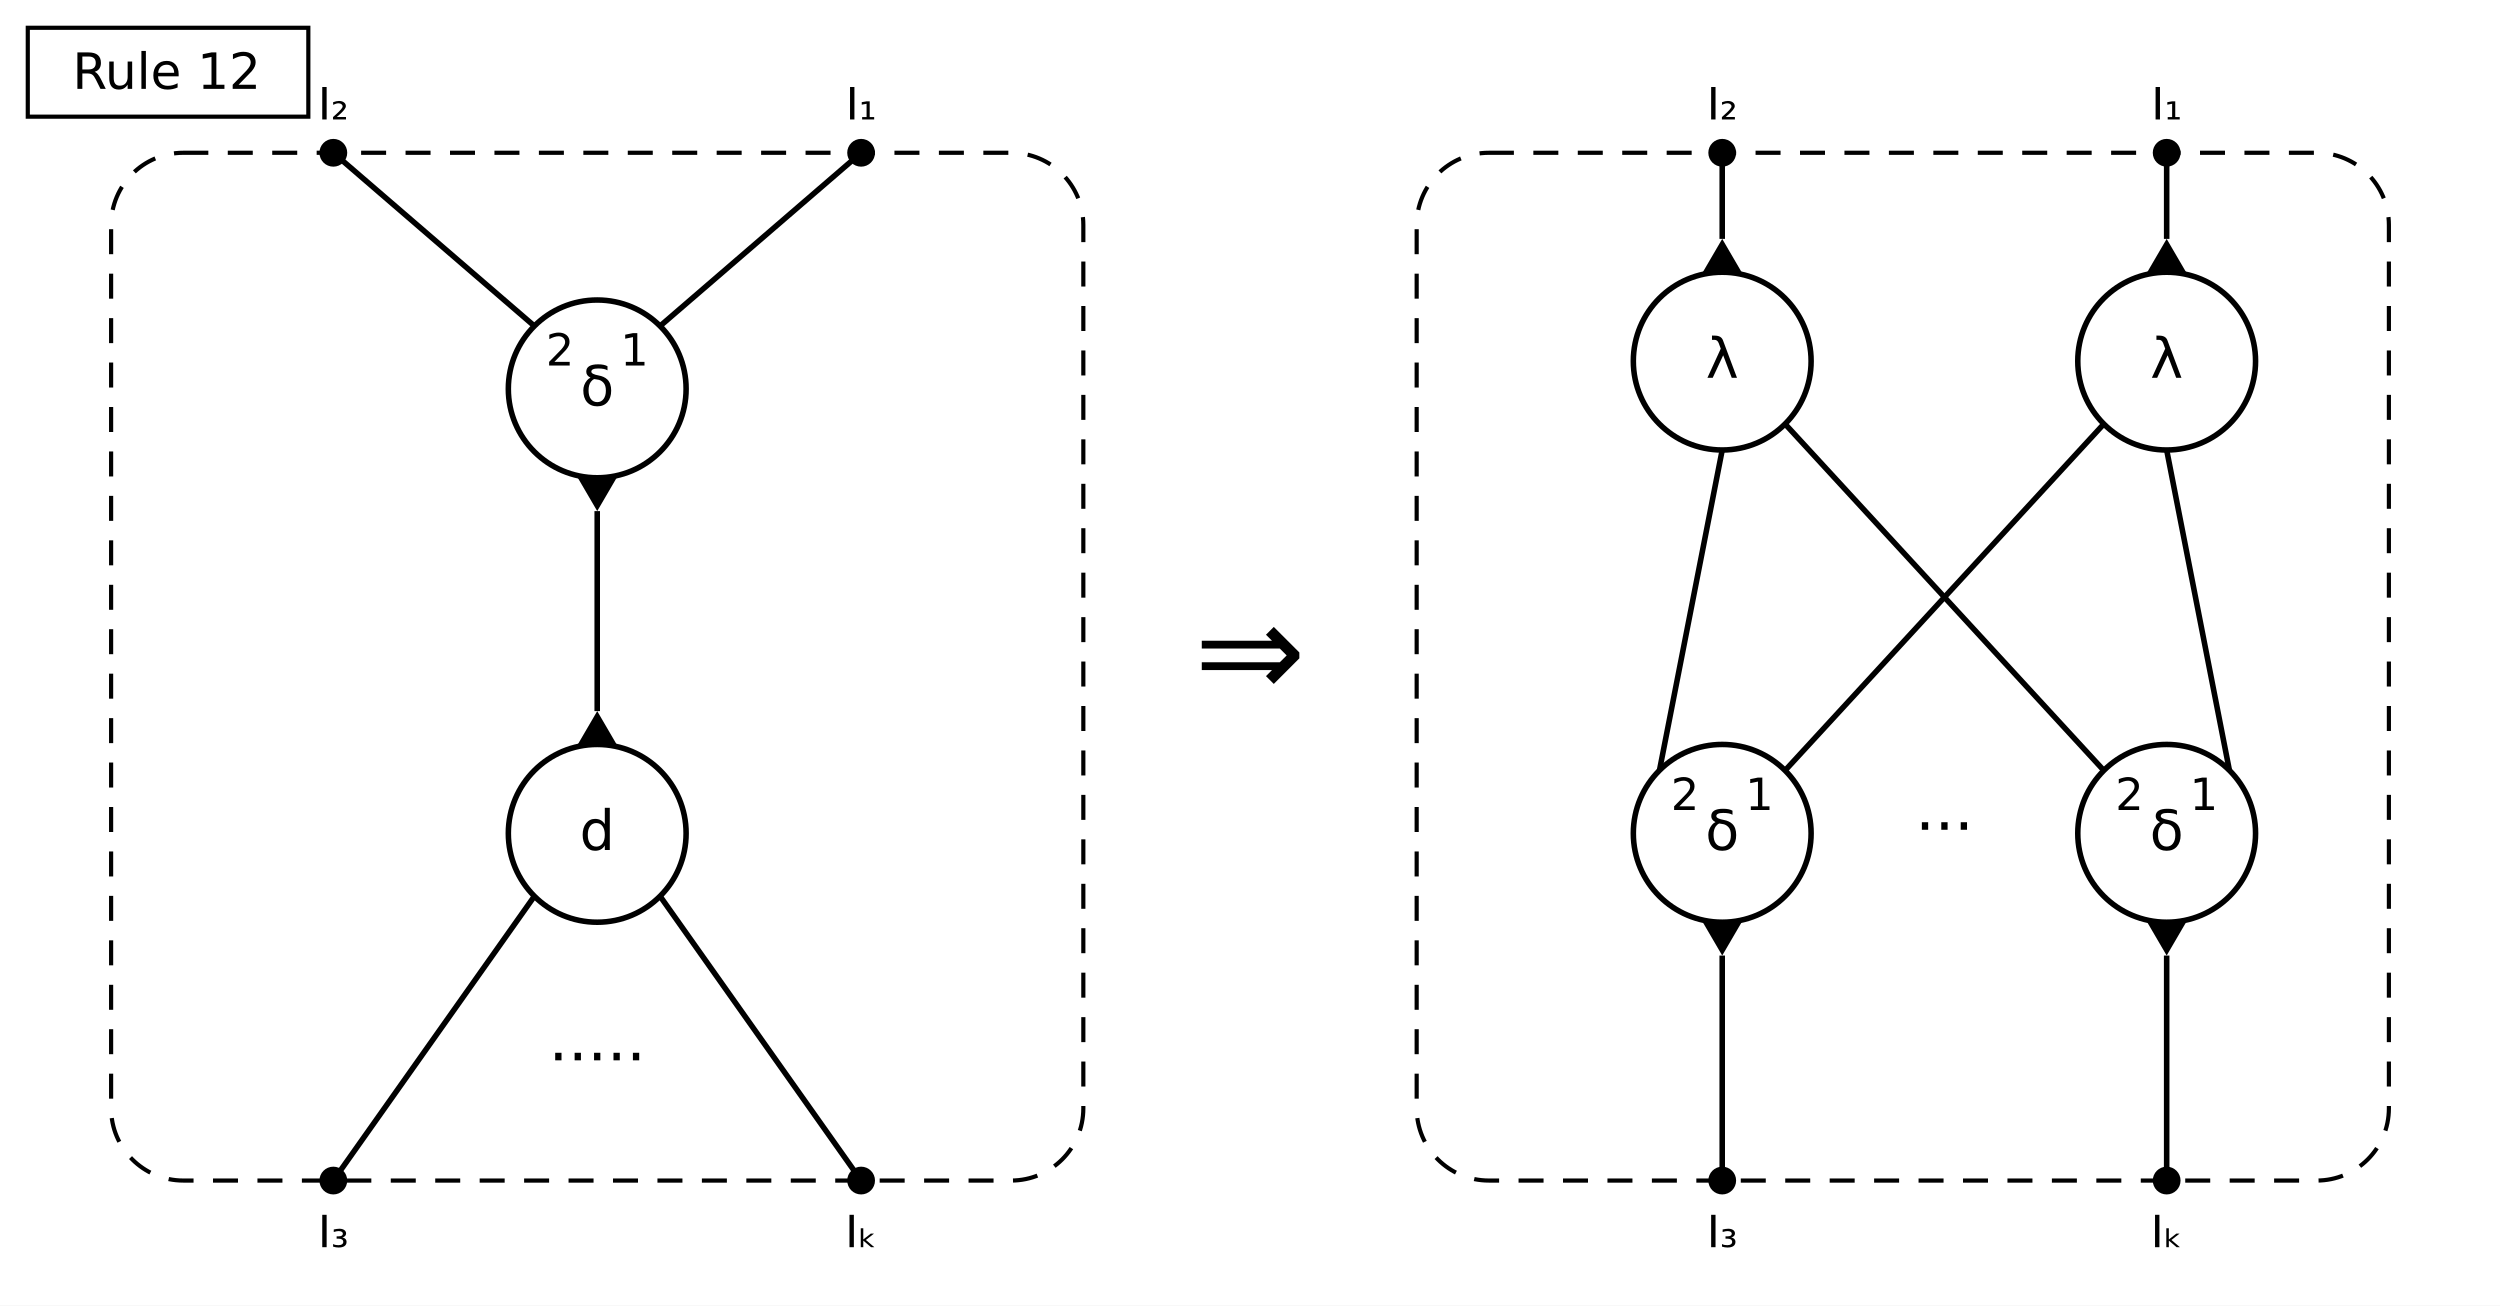
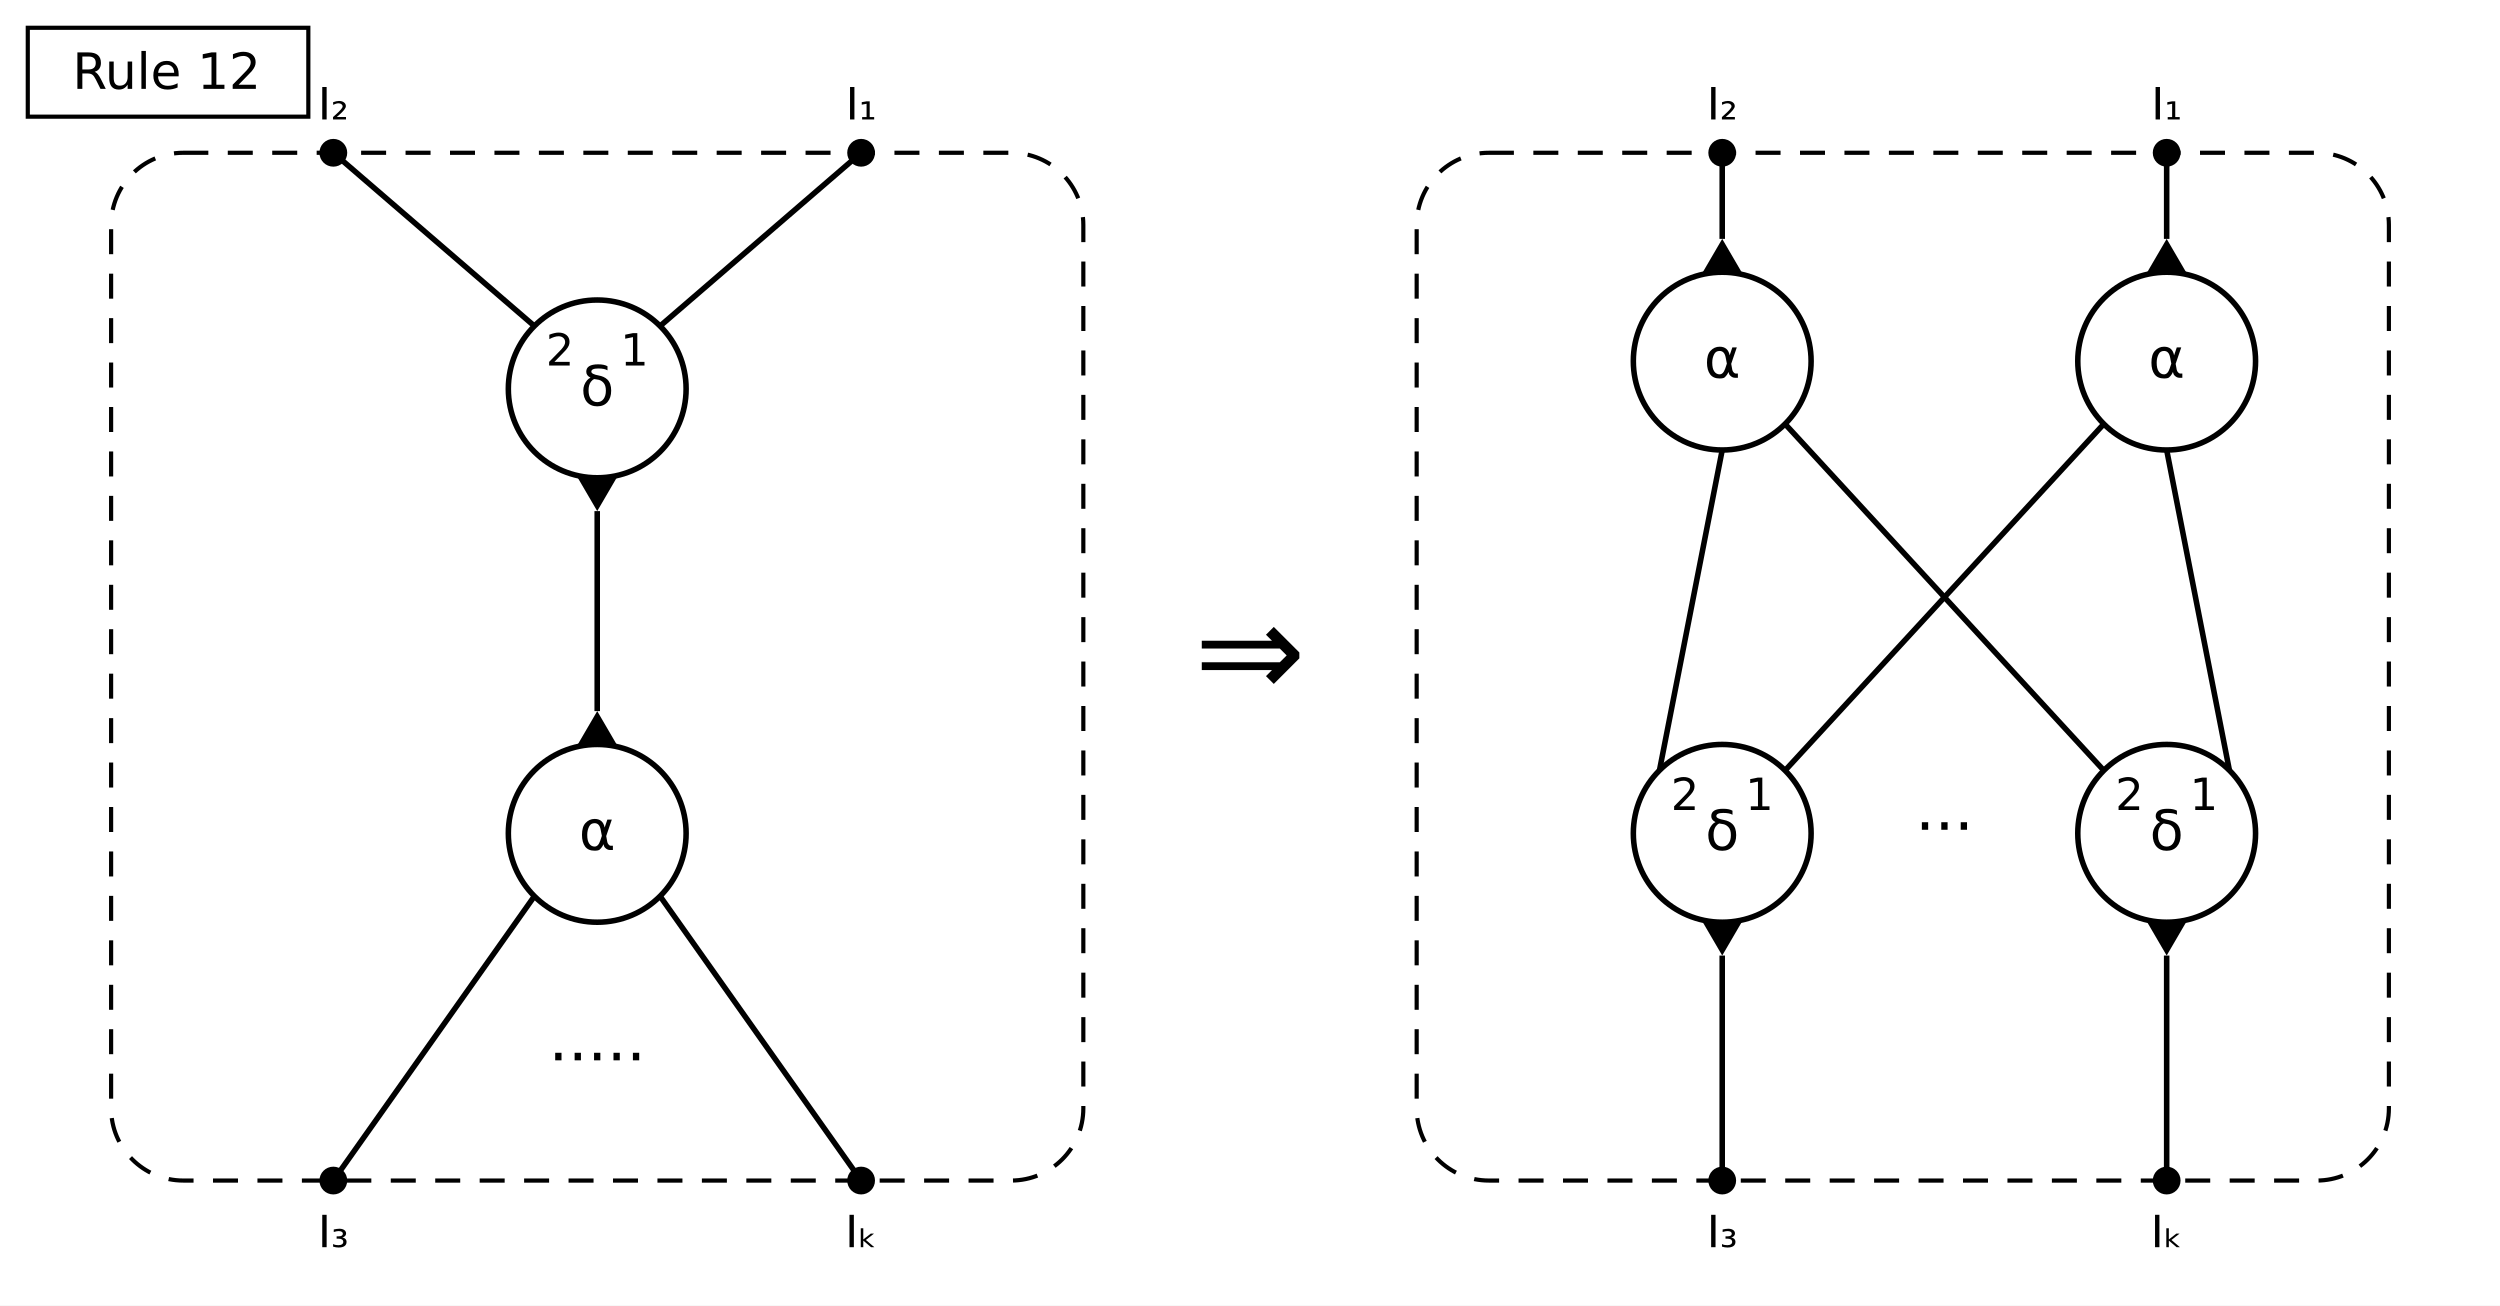
<svg xmlns="http://www.w3.org/2000/svg" width="900" height="470" viewBox="0 0 900 470">
  <rect width="900" height="470" fill="#fff" />
  <rect x="10" y="10" width="101" height="32" fill="#fff" stroke="#000" stroke-width="1.5" />
  <text x="60" y="32" text-anchor="middle" font-family="DejaVu Sans,sans-serif" font-size="18" fill="#000">Rule 12</text>
  <rect x="40" y="55" width="350" height="370" rx="26" ry="26" fill="none" stroke="#000" stroke-width="1.5" stroke-dasharray="9 7" />
  <circle cx="215" cy="140" r="32" fill="#fff" stroke="#000" stroke-width="2" />
  <text x="215" y="146" text-anchor="middle" font-family="DejaVu Sans,sans-serif" font-size="20" fill="#000">δ</text>
  <polygon points="208,172 222,172 215,184" fill="#000" />
  <text x="228.4" y="131.6" text-anchor="middle" font-family="DejaVu Sans,sans-serif" font-size="16" fill="#000">1</text>
  <text x="201.6" y="131.6" text-anchor="middle" font-family="DejaVu Sans,sans-serif" font-size="16" fill="#000">2</text>
  <circle cx="215" cy="300" r="32" fill="#fff" stroke="#000" stroke-width="2" />
-   <text x="215" y="306" text-anchor="middle" font-family="DejaVu Sans,sans-serif" font-size="20" fill="#000">d</text>
+   <text x="215" y="306" text-anchor="middle" font-family="DejaVu Sans,sans-serif" font-size="20" fill="#000">α</text>
  <polygon points="222,268 208,268 215,256" fill="#000" />
  <polyline points="215,184 215,256" fill="none" stroke="#000" stroke-width="2" />
  <polyline points="192.4,117.4 120,55" fill="none" stroke="#000" stroke-width="2" />
  <circle cx="120" cy="55" r="5" fill="#000" />
  <text x="120" y="43" text-anchor="middle" font-family="DejaVu Sans,sans-serif" font-size="16" fill="#000">I₂</text>
  <polyline points="237.6,117.4 310,55" fill="none" stroke="#000" stroke-width="2" />
  <circle cx="310" cy="55" r="5" fill="#000" />
  <text x="310" y="43" text-anchor="middle" font-family="DejaVu Sans,sans-serif" font-size="16" fill="#000">I₁</text>
  <polyline points="192.4,322.6 120,425" fill="none" stroke="#000" stroke-width="2" />
  <circle cx="120" cy="425" r="5" fill="#000" />
  <text x="120" y="449" text-anchor="middle" font-family="DejaVu Sans,sans-serif" font-size="16" fill="#000">I₃</text>
  <polyline points="237.6,322.6 310,425" fill="none" stroke="#000" stroke-width="2" />
  <circle cx="310" cy="425" r="5" fill="#000" />
  <text x="310" y="449" text-anchor="middle" font-family="DejaVu Sans,sans-serif" font-size="16" fill="#000">Iₖ</text>
  <text x="215" y="388" text-anchor="middle" font-family="DejaVu Sans,sans-serif" font-size="22" fill="#000">·····</text>
  <rect x="510" y="55" width="350" height="370" rx="26" ry="26" fill="none" stroke="#000" stroke-width="1.5" stroke-dasharray="9 7" />
  <circle cx="620" cy="130" r="32" fill="#fff" stroke="#000" stroke-width="2" />
-   <text x="620" y="136" text-anchor="middle" font-family="DejaVu Sans,sans-serif" font-size="20" fill="#000">λ</text>
+   <text x="620" y="136" text-anchor="middle" font-family="DejaVu Sans,sans-serif" font-size="20" fill="#000">α</text>
  <polygon points="627,98 613,98 620,86" fill="#000" />
  <circle cx="780" cy="130" r="32" fill="#fff" stroke="#000" stroke-width="2" />
-   <text x="780" y="136" text-anchor="middle" font-family="DejaVu Sans,sans-serif" font-size="20" fill="#000">λ</text>
+   <text x="780" y="136" text-anchor="middle" font-family="DejaVu Sans,sans-serif" font-size="20" fill="#000">α</text>
  <polygon points="787,98 773,98 780,86" fill="#000" />
  <circle cx="620" cy="300" r="32" fill="#fff" stroke="#000" stroke-width="2" />
  <text x="620" y="306" text-anchor="middle" font-family="DejaVu Sans,sans-serif" font-size="20" fill="#000">δ</text>
  <polygon points="613,332 627,332 620,344" fill="#000" />
  <text x="633.4" y="291.6" text-anchor="middle" font-family="DejaVu Sans,sans-serif" font-size="16" fill="#000">1</text>
  <text x="606.6" y="291.6" text-anchor="middle" font-family="DejaVu Sans,sans-serif" font-size="16" fill="#000">2</text>
  <circle cx="780" cy="300" r="32" fill="#fff" stroke="#000" stroke-width="2" />
  <text x="780" y="306" text-anchor="middle" font-family="DejaVu Sans,sans-serif" font-size="20" fill="#000">δ</text>
  <polygon points="773,332 787,332 780,344" fill="#000" />
  <text x="793.4" y="291.6" text-anchor="middle" font-family="DejaVu Sans,sans-serif" font-size="16" fill="#000">1</text>
  <text x="766.6" y="291.6" text-anchor="middle" font-family="DejaVu Sans,sans-serif" font-size="16" fill="#000">2</text>
  <polyline points="620,86 620,55" fill="none" stroke="#000" stroke-width="2" />
  <circle cx="620" cy="55" r="5" fill="#000" />
  <text x="620" y="43" text-anchor="middle" font-family="DejaVu Sans,sans-serif" font-size="16" fill="#000">I₂</text>
  <polyline points="780,86 780,55" fill="none" stroke="#000" stroke-width="2" />
  <circle cx="780" cy="55" r="5" fill="#000" />
  <text x="780" y="43" text-anchor="middle" font-family="DejaVu Sans,sans-serif" font-size="16" fill="#000">I₁</text>
  <polyline points="620,344 620,425" fill="none" stroke="#000" stroke-width="2" />
  <circle cx="620" cy="425" r="5" fill="#000" />
  <text x="620" y="449" text-anchor="middle" font-family="DejaVu Sans,sans-serif" font-size="16" fill="#000">I₃</text>
  <polyline points="780,344 780,425" fill="none" stroke="#000" stroke-width="2" />
  <circle cx="780" cy="425" r="5" fill="#000" />
  <text x="780" y="449" text-anchor="middle" font-family="DejaVu Sans,sans-serif" font-size="16" fill="#000">Iₖ</text>
  <polyline points="620,162 597.4,277.4" fill="none" stroke="#000" stroke-width="2" />
  <polyline points="642.6,152.6 757.4,277.4" fill="none" stroke="#000" stroke-width="2" />
  <polyline points="780,162 802.6,277.4" fill="none" stroke="#000" stroke-width="2" />
  <polyline points="757.4,152.6 642.6,277.4" fill="none" stroke="#000" stroke-width="2" />
  <text x="700" y="305" text-anchor="middle" font-family="DejaVu Sans,sans-serif" font-size="22" fill="#000">···</text>
  <text x="450" y="251" text-anchor="middle" font-family="DejaVu Sans,sans-serif" font-size="48" fill="#000">⇒</text>
</svg>
